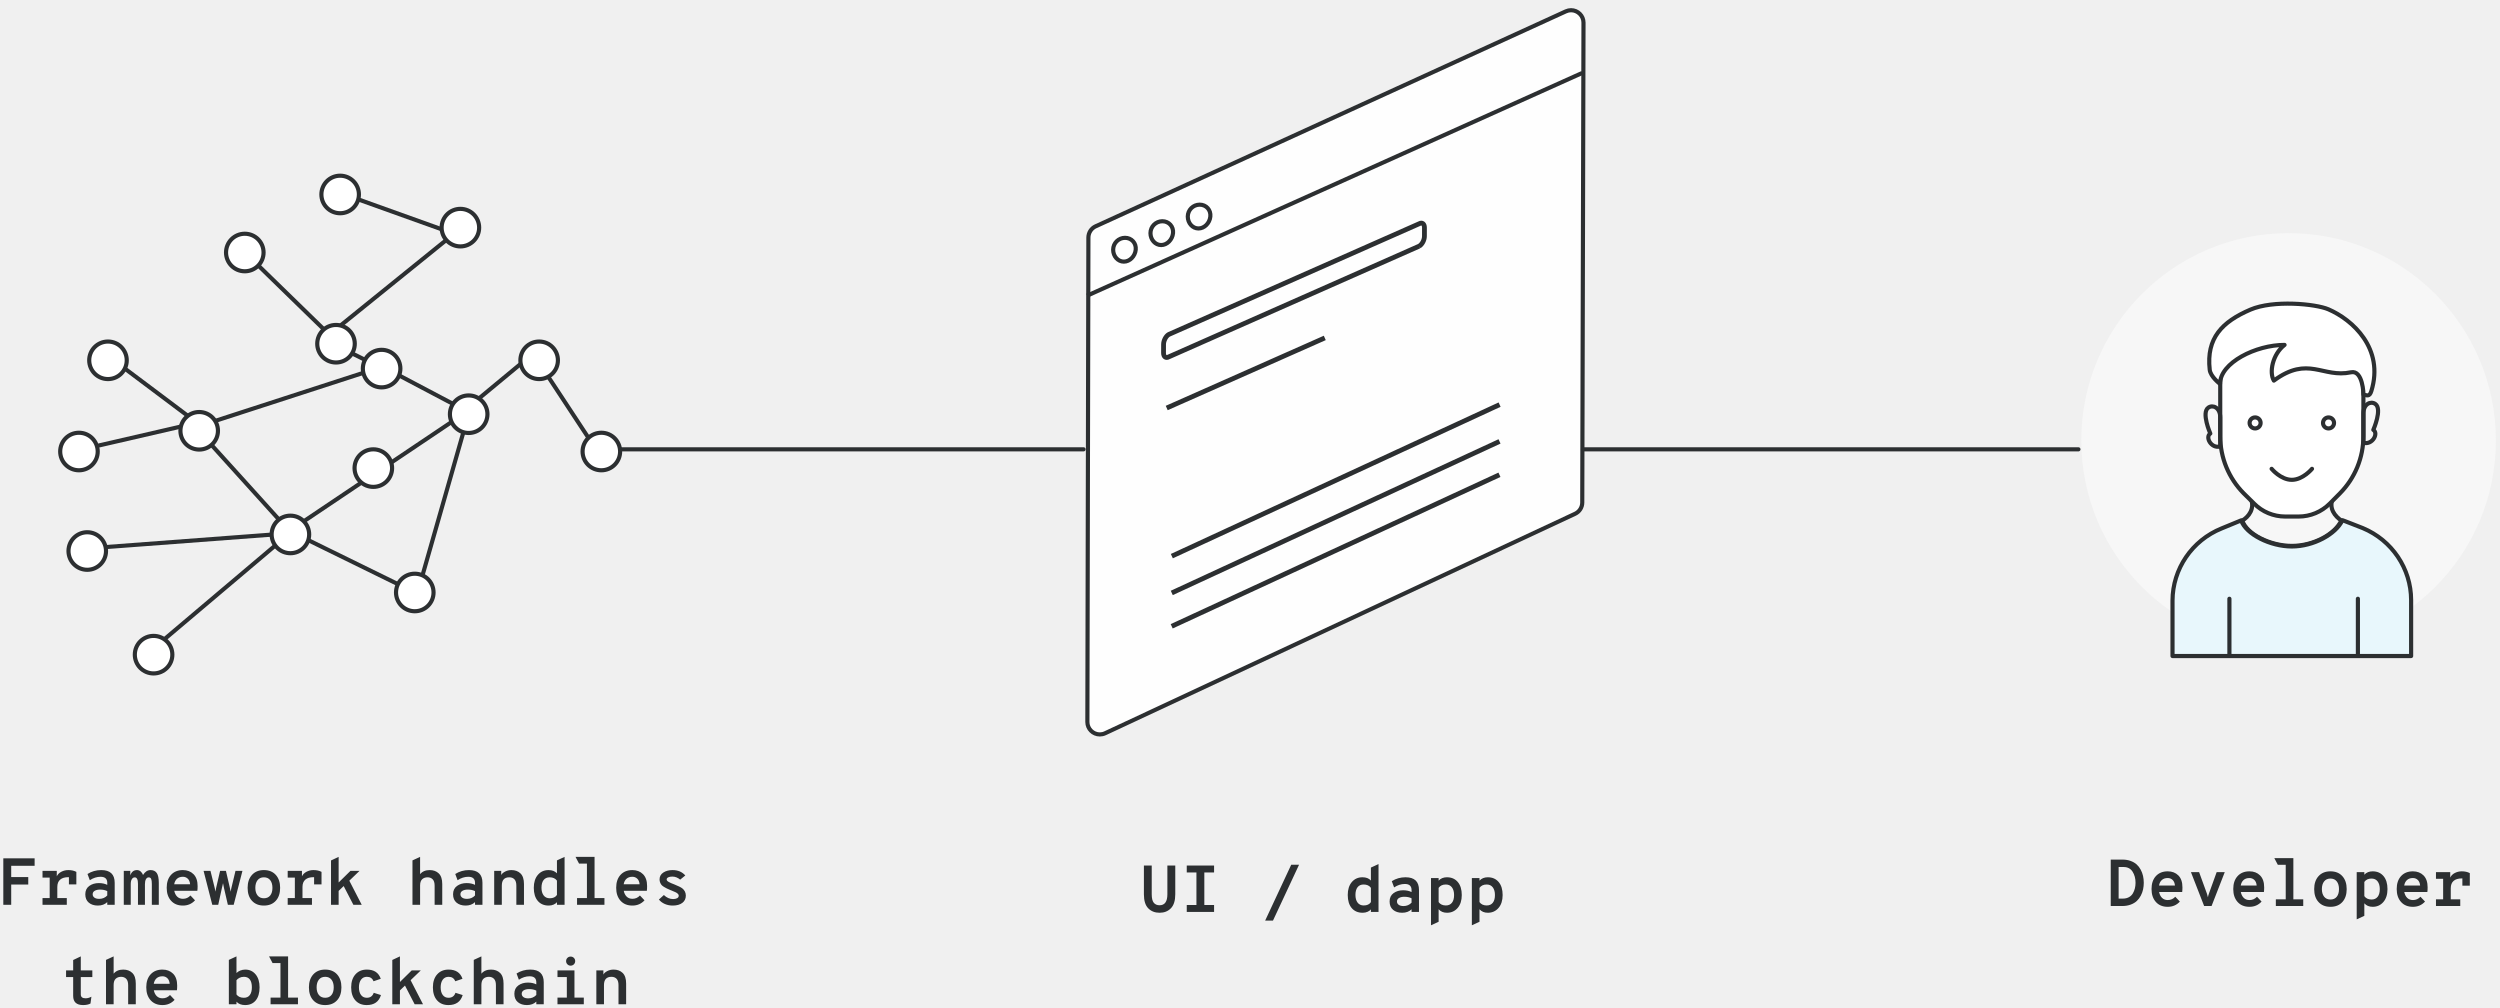
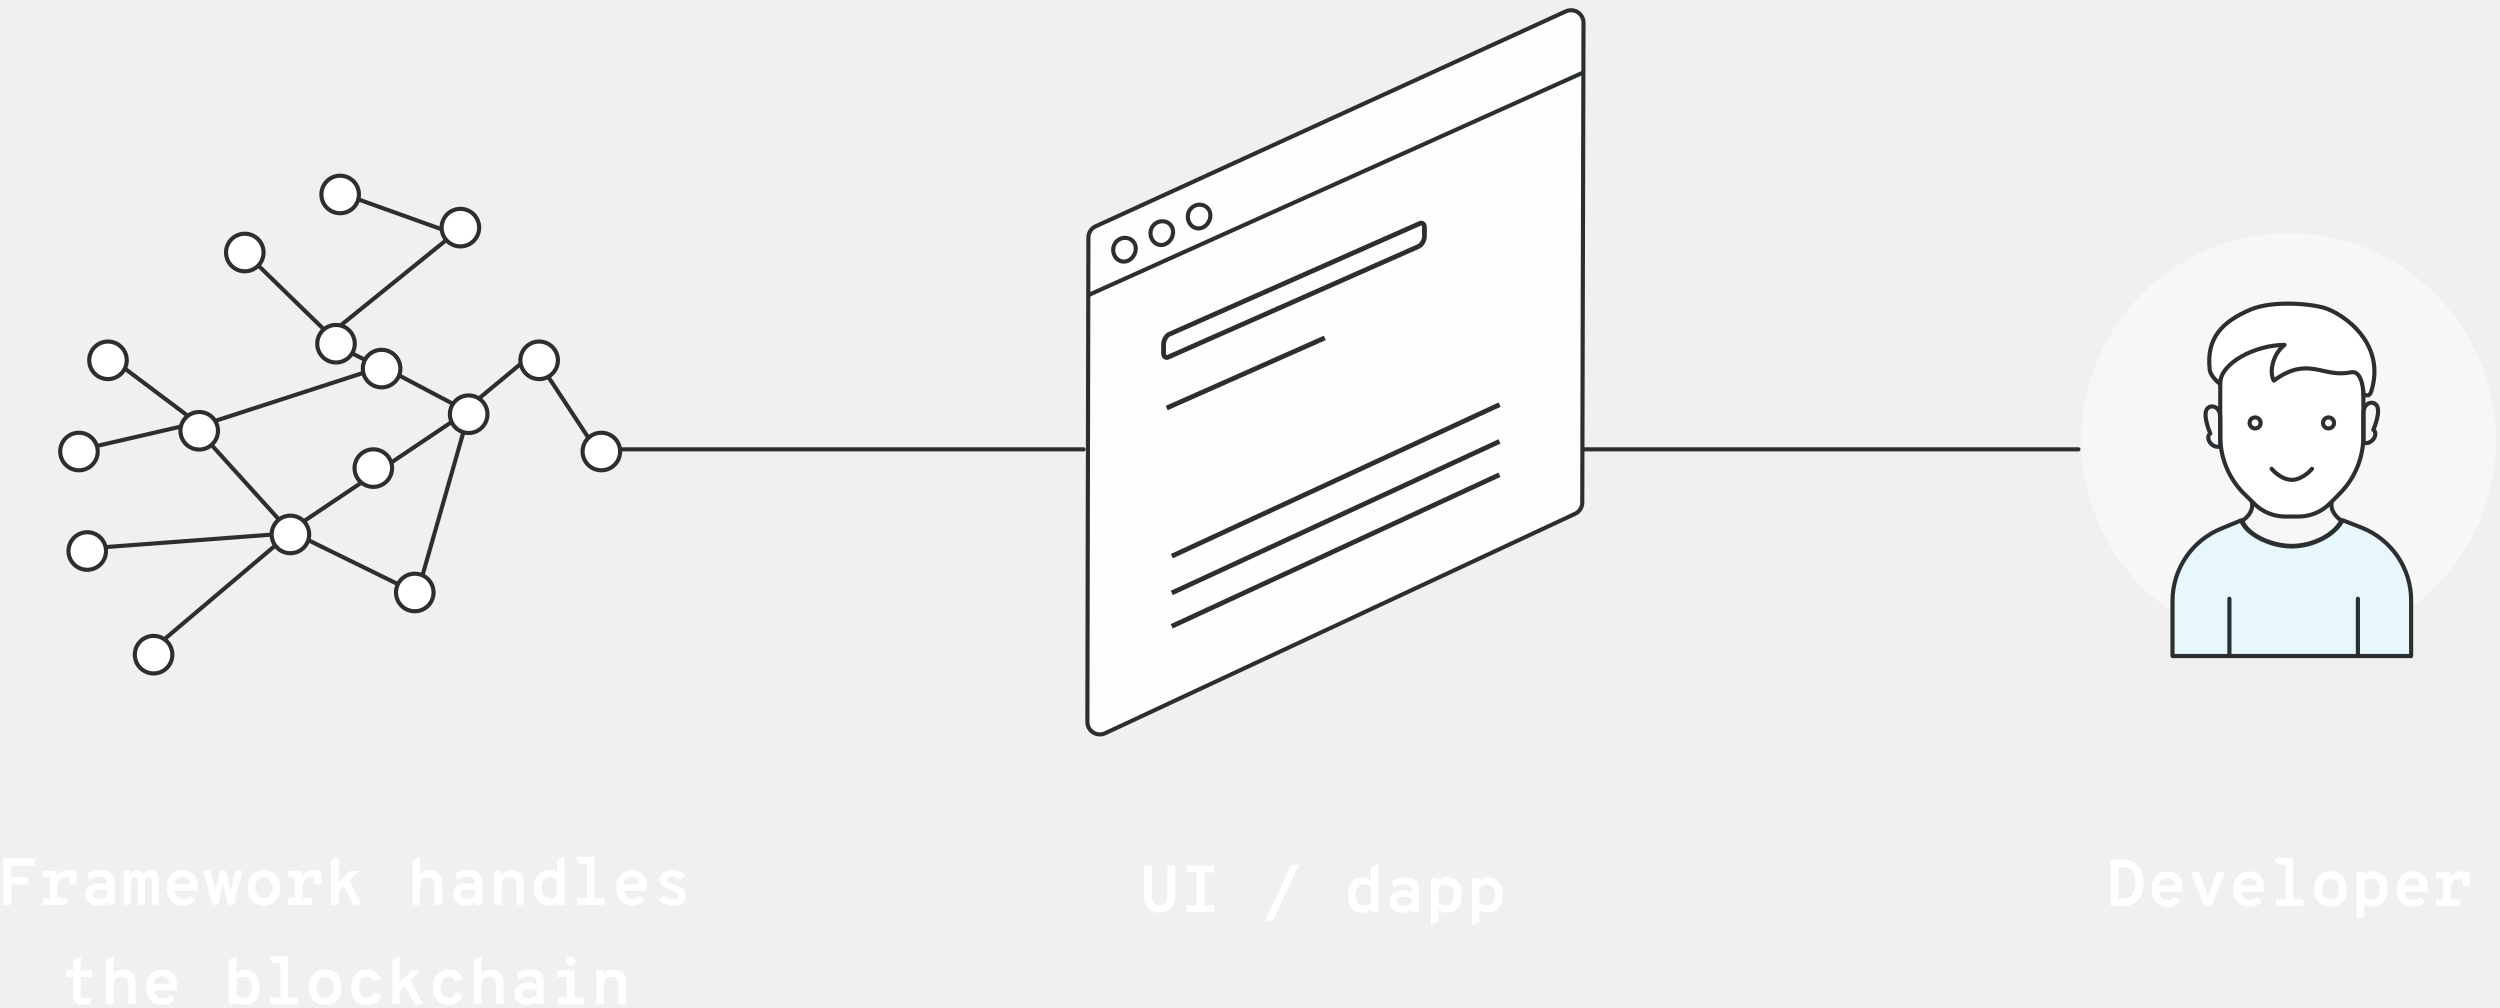
<svg xmlns="http://www.w3.org/2000/svg" clip-rule="evenodd" fill-rule="evenodd" height="243" stroke-linecap="round" stroke-linejoin="round" width="603">
  <path d="m261.357 108.378h-112.838m352.795 0h-119.61" fill="none" stroke="#2c2f31" />
  <g stroke="#2c2f31">
    <path d="m111.821 99.171 17.498-14.491m-49.498-2 10.861 5.434m-20.861 39.944 42.238-28.378m-42.238 28.378 30.198 14.82m1-1 12-42m-22.198-12.198 21.723 11.472m-65.723 3.528 22.93 25.36m-34.93 30.226 34.998-29.586m-22.998-25.509 44.653-14.491m-33.653-29 22.326 21.737m-32.603 20.565-21.723-16.302m21.723 16.302-23.576 5.44m45.126 21.258-48.273 3.623m57.698-50.867 30.998-25.058m-26.498-9.5 26.498 9.5m35.596 54.058-16.292-24.756" fill="none" />
    <g fill="#fff">
      <ellipse cx="111.045" cy="54.906" rx="4.526" ry="4.528" />
      <ellipse cx="82.045" cy="46.906" rx="4.526" ry="4.528" />
      <ellipse cx="59.045" cy="60.906" rx="4.526" ry="4.528" />
      <ellipse cx="130.045" cy="86.906" rx="4.526" ry="4.528" />
      <ellipse cx="70.045" cy="128.906" rx="4.526" ry="4.528" />
      <ellipse cx="21.045" cy="132.906" rx="4.526" ry="4.528" />
      <ellipse cx="19.045" cy="108.906" rx="4.526" ry="4.528" />
      <ellipse cx="26.045" cy="86.906" rx="4.526" ry="4.528" />
      <ellipse cx="37.045" cy="157.906" rx="4.526" ry="4.528" />
      <ellipse cx="145.045" cy="108.906" rx="4.526" ry="4.528" />
      <ellipse cx="81.045" cy="82.906" rx="4.526" ry="4.528" />
      <ellipse cx="92.045" cy="88.906" rx="4.526" ry="4.528" />
      <ellipse cx="113.045" cy="99.906" rx="4.526" ry="4.528" />
      <ellipse cx="90.045" cy="112.906" rx="4.526" ry="4.528" />
      <ellipse cx="100.045" cy="142.906" rx="4.526" ry="4.528" />
      <ellipse cx="48.045" cy="103.906" rx="4.526" ry="4.528" />
    </g>
  </g>
-   <path d="m.799 218.231v-11.2h7.552v1.808h-5.648v2.704h4.112v1.808h-4.112v4.88zm15.696-8.368c.736 0 1.376.144 1.92.432v3.024h-1.792v-1.744h-.16c-.843 0-1.493.197-1.952.592s-.688.987-.688 1.776v2.672h2.288v1.616h-5.856v-1.616h1.728v-4.944h-1.728v-1.616h3.44v1.312c.224-.469.592-.837 1.104-1.104a3.61 3.61 0 0 1 1.696-.4zm7.104 8.56c-.896 0-1.624-.235-2.184-.704s-.84-1.141-.84-2.016c0-.885.32-1.557.96-2.016s1.408-.688 2.304-.688c.779 0 1.456.144 2.032.432v-.48c0-.981-.539-1.472-1.616-1.472-.896 0-1.76.277-2.592.832l-.56-1.504c.992-.629 2.096-.944 3.312-.944 2.165 0 3.248 1.024 3.248 3.072v5.296h-1.792v-.64c-.576.555-1.333.832-2.272.832zm.336-1.616c.768 0 1.413-.272 1.936-.816v-1.056c-.491-.245-1.072-.368-1.744-.368-.512 0-.936.096-1.272.288s-.504.475-.504.848c0 .331.139.597.416.8s.667.304 1.168.304zm12.368-6.944c.683 0 1.187.237 1.512.712s.488 1.272.488 2.392v5.264h-1.68v-4.992c0-.576-.053-.989-.16-1.24s-.304-.376-.592-.376c-.277 0-.499.144-.664.432s-.248.688-.248 1.2v4.976h-1.68v-5.04c0-1.045-.256-1.568-.768-1.568-.299 0-.536.144-.712.432s-.264.688-.264 1.2v4.976h-1.68v-8.176h1.568v1.088c.299-.853.837-1.28 1.616-1.28.341 0 .643.117.904.352s.445.512.552.832c.491-.789 1.093-1.184 1.808-1.184zm11.36 3.872c0 .469-.021.843-.064 1.12h-5.568c.117.597.355 1.069.712 1.416s.819.52 1.384.52c.715 0 1.317-.267 1.808-.8l1.104 1.168c-.768.843-1.744 1.264-2.928 1.264-1.205 0-2.157-.389-2.856-1.168s-1.048-1.819-1.048-3.12c0-1.323.352-2.365 1.056-3.128s1.653-1.144 2.848-1.144c1.045 0 1.899.328 2.56.984s.992 1.619.992 2.888zm-5.648-.448h3.84c-.053-.597-.243-1.048-.568-1.352a1.66 1.66 0 0 0 -1.176-.456c-.587 0-1.059.16-1.416.48s-.584.763-.68 1.328zm9.184 4.944-2.096-8.176h1.664l1.04 4.208c.075.32.128.587.16.8.064-.384.112-.656.144-.816l.976-4.192h1.408l.976 4.208c.053.171.107.443.16.816.032-.224.085-.496.16-.816l1.008-4.208h1.68l-2.112 8.176h-1.408l-.944-4.096a16.657 16.657 0 0 1 -.224-1.12 9.211 9.211 0 0 1 -.136.648 5.978 5.978 0 0 1 -.12.472l-.896 4.096zm12.448.192c-1.205 0-2.16-.381-2.864-1.144s-1.056-1.805-1.056-3.128c0-1.312.352-2.355 1.056-3.128s1.659-1.16 2.864-1.16c1.216 0 2.173.387 2.872 1.16s1.048 1.816 1.048 3.128-.349 2.352-1.048 3.12-1.656 1.152-2.872 1.152zm0-1.76c.661 0 1.171-.224 1.528-.672s.536-1.061.536-1.84-.179-1.397-.536-1.856-.867-.688-1.528-.688c-.651 0-1.157.229-1.52.688s-.544 1.077-.544 1.856c0 .768.181 1.379.544 1.832s.869.68 1.52.68zm11.984-6.8c.736 0 1.376.144 1.92.432v3.024h-1.792v-1.744h-.16c-.843 0-1.493.197-1.952.592s-.688.987-.688 1.776v2.672h2.288v1.616h-5.856v-1.616h1.728v-4.944h-1.728v-1.616h3.44v1.312c.224-.469.592-.837 1.104-1.104a3.61 3.61 0 0 1 1.696-.4zm9.6 8.368-2.336-4.512-1.216 1.168v3.344h-1.84v-10.688l1.84-.864v6.176l2.848-2.8h2.192l-2.464 2.368 2.992 5.808zm14.256 0v-10.704l1.84-.848v4.176c.533-.661 1.307-.992 2.32-.992.896 0 1.624.269 2.184.808s.84 1.395.84 2.568v4.992h-1.84v-4.608c0-.704-.157-1.216-.472-1.536s-.723-.48-1.224-.48c-.533 0-.968.155-1.304.464s-.504.816-.504 1.52v4.64zm12.816.192c-.896 0-1.624-.235-2.184-.704s-.84-1.141-.84-2.016c0-.885.32-1.557.96-2.016s1.408-.688 2.304-.688c.779 0 1.456.144 2.032.432v-.48c0-.981-.539-1.472-1.616-1.472-.896 0-1.76.277-2.592.832l-.56-1.504c.992-.629 2.096-.944 3.312-.944 2.165 0 3.248 1.024 3.248 3.072v5.296h-1.792v-.64c-.576.555-1.333.832-2.272.832zm.336-1.616c.768 0 1.413-.272 1.936-.816v-1.056c-.491-.245-1.072-.368-1.744-.368-.512 0-.936.096-1.272.288s-.504.475-.504.848c0 .331.139.597.416.8s.667.304 1.168.304zm10.72-6.944c.896 0 1.624.269 2.184.808s.84 1.395.84 2.568v4.992h-1.84v-4.608c0-.704-.155-1.216-.464-1.536s-.72-.48-1.232-.48c-1.205 0-1.808.661-1.808 1.984v4.64h-1.84v-8.176h1.696v1.008c.16-.32.472-.6.936-.84s.973-.36 1.528-.36zm8.992 8.56c-1.12 0-2-.376-2.64-1.128s-.96-1.805-.96-3.16c0-1.312.328-2.352.984-3.12s1.512-1.152 2.568-1.152c.875 0 1.552.261 2.032.784v-3.12l1.84-.848v11.552h-1.84v-.624c-.171.224-.435.416-.792.576s-.755.24-1.192.24zm.256-1.76c.8 0 1.376-.267 1.728-.8v-3.456c-.384-.533-.971-.8-1.76-.8-.629 0-1.115.219-1.456.656s-.512 1.061-.512 1.872c0 .768.173 1.381.52 1.84s.84.688 1.48.688zm10.8-.048h2.384v1.616h-6.608v-1.616h2.384v-8.32h-1.904l-.848-1.616h4.592zm12.672-2.88c0 .469-.021.843-.064 1.12h-5.568c.117.597.355 1.069.712 1.416s.819.52 1.384.52c.715 0 1.317-.267 1.808-.8l1.104 1.168c-.768.843-1.744 1.264-2.928 1.264-1.205 0-2.157-.389-2.856-1.168s-1.048-1.819-1.048-3.12c0-1.323.352-2.365 1.056-3.128s1.653-1.144 2.848-1.144c1.045 0 1.899.328 2.56.984s.992 1.619.992 2.888zm-5.648-.448h3.84c-.053-.597-.243-1.048-.568-1.352a1.66 1.66 0 0 0 -1.176-.456c-.587 0-1.059.16-1.416.48s-.584.763-.68 1.328zm11.824 5.136a4.672 4.672 0 0 1 -1.92-.392c-.587-.261-1.056-.616-1.408-1.064l1.2-1.088c.672.651 1.413.976 2.224.976.395 0 .72-.069.976-.208s.384-.347.384-.624c0-.16-.077-.312-.232-.456a2.098 2.098 0 0 0 -.536-.36 18.396 18.396 0 0 0 -.896-.384 1.814 1.814 0 0 0 -.208-.088 4.646 4.646 0 0 0 -.112-.04 31.545 31.545 0 0 1 -.88-.392 7.98 7.98 0 0 1 -.696-.384c-.272-.165-.469-.323-.592-.472a2.265 2.265 0 0 1 -.328-.568 1.991 1.991 0 0 1 -.144-.776c0-.693.299-1.24.896-1.64s1.349-.6 2.256-.6c1.269 0 2.288.432 3.056 1.296l-1.232 1.008c-.587-.491-1.216-.736-1.888-.736-.416 0-.749.061-1 .184s-.376.296-.376.52c0 .107.043.211.128.312s.235.208.448.32.389.197.528.256.373.152.704.28c.981.395 1.632.715 1.952.96.565.448.853 1.029.864 1.744 0 .757-.285 1.349-.856 1.776s-1.341.64-2.312.64zm-142.208 24c-1.6 0-2.4-.741-2.4-2.224v-4.528h-1.712v-1.616h1.712v-2.496l1.84-.88v3.376h2.784v1.616h-2.784v4.176c0 .629.384.944 1.152.944.448 0 .917-.128 1.408-.384l-.224 1.648c-.469.245-1.061.368-1.776.368zm5.52-.192v-10.704l1.84-.848v4.176c.533-.661 1.307-.992 2.32-.992.896 0 1.624.269 2.184.808s.84 1.395.84 2.568v4.992h-1.84v-4.608c0-.704-.157-1.216-.472-1.536s-.723-.48-1.224-.48c-.533 0-.968.155-1.304.464s-.504.816-.504 1.52v4.64zm17.168-4.496c0 .469-.021.843-.064 1.12h-5.568c.117.597.355 1.069.712 1.416s.819.52 1.384.52c.715 0 1.317-.267 1.808-.8l1.104 1.168c-.768.843-1.744 1.264-2.928 1.264-1.205 0-2.157-.389-2.856-1.168s-1.048-1.819-1.048-3.12c0-1.323.352-2.365 1.056-3.128s1.653-1.144 2.848-1.144c1.045 0 1.899.328 2.56.984s.992 1.619.992 2.888zm-5.648-.448h3.84c-.053-.597-.243-1.048-.568-1.352a1.66 1.66 0 0 0 -1.176-.456c-.587 0-1.059.16-1.416.48s-.584.763-.68 1.328zm22.032 5.136c-.896 0-1.589-.272-2.08-.816v.624h-1.84v-10.704l1.84-.848v4.016c.224-.245.531-.445.92-.6a3.196 3.196 0 0 1 1.192-.232c1.024 0 1.856.384 2.496 1.152s.96 1.808.96 3.12c0 1.365-.309 2.421-.928 3.168s-1.472 1.12-2.56 1.12zm-.288-1.76c.629 0 1.107-.221 1.432-.664s.488-1.064.488-1.864c0-.821-.163-1.448-.488-1.88s-.803-.648-1.432-.648c-.405 0-.765.083-1.08.248s-.552.355-.712.568v3.44c.395.533.992.8 1.792.8zm10.656-.048h2.384v1.616h-6.608v-1.616h2.384v-8.32h-1.904l-.848-1.616h4.592zm8.944 1.808c-1.205 0-2.16-.381-2.864-1.144s-1.056-1.805-1.056-3.128c0-1.312.352-2.355 1.056-3.128s1.659-1.16 2.864-1.16c1.216 0 2.173.387 2.872 1.16s1.048 1.816 1.048 3.128-.349 2.352-1.048 3.12-1.656 1.152-2.872 1.152zm0-1.76c.661 0 1.171-.224 1.528-.672s.536-1.061.536-1.84-.179-1.397-.536-1.856-.867-.688-1.528-.688c-.651 0-1.157.229-1.52.688s-.544 1.077-.544 1.856c0 .768.181 1.379.544 1.832s.869.68 1.52.68zm10.016 1.76c-1.152 0-2.064-.379-2.736-1.136s-1.008-1.803-1.008-3.136c0-1.323.344-2.368 1.032-3.136s1.603-1.152 2.744-1.152c1.739 0 2.859.741 3.36 2.224l-1.744.592c-.277-.715-.811-1.072-1.6-1.072-.608 0-1.08.229-1.416.688s-.504 1.077-.504 1.856.168 1.392.504 1.84.797.672 1.384.672c.853 0 1.413-.4 1.68-1.2l1.744.544c-.491 1.611-1.637 2.416-3.44 2.416zm11.568-.192-2.336-4.512-1.216 1.168v3.344h-1.84v-10.688l1.84-.864v6.176l2.848-2.8h2.192l-2.464 2.368 2.992 5.808zm8.144.192c-1.152 0-2.064-.379-2.736-1.136s-1.008-1.803-1.008-3.136c0-1.323.344-2.368 1.032-3.136s1.603-1.152 2.744-1.152c1.739 0 2.859.741 3.36 2.224l-1.744.592c-.277-.715-.811-1.072-1.6-1.072-.608 0-1.08.229-1.416.688s-.504 1.077-.504 1.856.168 1.392.504 1.84.797.672 1.384.672c.853 0 1.413-.4 1.68-1.2l1.744.544c-.491 1.611-1.637 2.416-3.44 2.416zm6.112-.192v-10.704l1.84-.848v4.176c.533-.661 1.307-.992 2.32-.992.896 0 1.624.269 2.184.808s.84 1.395.84 2.568v4.992h-1.84v-4.608c0-.704-.157-1.216-.472-1.536s-.723-.48-1.224-.48c-.533 0-.968.155-1.304.464s-.504.816-.504 1.52v4.64zm12.816.192c-.896 0-1.624-.235-2.184-.704s-.84-1.141-.84-2.016c0-.885.32-1.557.96-2.016s1.408-.688 2.304-.688c.779 0 1.456.144 2.032.432v-.48c0-.981-.539-1.472-1.616-1.472-.896 0-1.76.277-2.592.832l-.56-1.504c.992-.629 2.096-.944 3.312-.944 2.165 0 3.248 1.024 3.248 3.072v5.296h-1.792v-.64c-.576.555-1.333.832-2.272.832zm.336-1.616c.768 0 1.413-.272 1.936-.816v-1.056c-.491-.245-1.072-.368-1.744-.368-.512 0-.936.096-1.272.288s-.504.475-.504.848c0 .331.139.597.416.8s.667.304 1.168.304zm10.208-7.888c-.299 0-.555-.107-.768-.32a1.067 1.067 0 0 1 -.32-.784c0-.309.107-.568.32-.776a1.06 1.06 0 0 1 .768-.312c.309 0 .571.104.784.312s.32.467.32.776-.107.571-.32.784-.475.32-.784.32zm.928 7.696h2.256v1.616h-6.352v-1.616h2.256v-4.944h-2.256v-1.616h4.096zm9.44-6.752c.896 0 1.624.269 2.184.808s.84 1.395.84 2.568v4.992h-1.84v-4.608c0-.704-.155-1.216-.464-1.536s-.72-.48-1.232-.48c-1.205 0-1.808.661-1.808 1.984v4.64h-1.84v-8.176h1.696v1.008c.16-.32.472-.6.936-.84s.973-.36 1.528-.36zm131.685-13.706c-1.109 0-2.016-.355-2.72-1.064-.704-.71-1.056-1.843-1.056-3.4v-6.928h1.888v6.928c0 .97.166 1.656.496 2.056.331.4.795.6 1.392.6 1.259 0 1.888-.886 1.888-2.656v-6.928h1.904v6.928c0 1.536-.352 2.664-1.056 3.384s-1.616 1.08-2.736 1.08zm13.152-9.712h-2.352v7.84h2.352v1.68h-6.592v-1.68h2.336v-7.84h-2.336v-1.68h6.592zm12.32 11.6 6.288-13.472h1.888l-6.288 13.472zm23.52-1.888c-1.12 0-2-.376-2.64-1.128s-.96-1.806-.96-3.16c0-1.312.328-2.352.984-3.12s1.512-1.152 2.568-1.152c.875 0 1.552.261 2.032.784v-3.12l1.84-.848v11.552h-1.84v-.624c-.17.224-.434.416-.792.576-.357.16-.754.24-1.192.24zm.256-1.76c.8 0 1.376-.267 1.728-.8v-3.456c-.384-.534-.97-.8-1.76-.8-.629 0-1.114.218-1.456.656-.341.437-.512 1.061-.512 1.872 0 .768.174 1.381.52 1.84.347.458.84.688 1.48.688zm9.264 1.76c-.896 0-1.624-.235-2.184-.704-.56-.47-.84-1.142-.84-2.016 0-.886.32-1.558.96-2.016.64-.459 1.408-.688 2.304-.688.779 0 1.456.144 2.032.432v-.48c0-.982-.538-1.472-1.616-1.472-.896 0-1.76.277-2.592.832l-.56-1.504c.992-.63 2.096-.944 3.312-.944 2.166 0 3.248 1.024 3.248 3.072v5.296h-1.792v-.64c-.576.554-1.333.832-2.272.832zm.336-1.616c.768 0 1.414-.272 1.936-.816v-1.056c-.49-.246-1.072-.368-1.744-.368-.512 0-.936.096-1.272.288s-.504.474-.504.848c0 .33.139.597.416.8.278.202.667.304 1.168.304zm6.624 4.64v-11.392h1.84v.624c.502-.544 1.168-.816 2-.816 1.099 0 1.971.378 2.616 1.136.646.757.968 1.808.968 3.152 0 1.312-.333 2.352-1 3.12-.666.768-1.522 1.152-2.568 1.152-.853 0-1.525-.283-2.016-.848v3.024zm3.584-4.784c.63 0 1.118-.216 1.464-.648.347-.432.52-1.054.52-1.864 0-.779-.173-1.398-.52-1.856-.346-.459-.84-.688-1.48-.688-.768 0-1.344.272-1.728.816v3.424c.384.544.966.816 1.744.816zm6.272 4.784v-11.392h1.84v.624c.502-.544 1.168-.816 2-.816 1.099 0 1.971.378 2.616 1.136.646.757.968 1.808.968 3.152 0 1.312-.333 2.352-1 3.12-.666.768-1.522 1.152-2.568 1.152-.853 0-1.525-.283-2.016-.848v3.024zm3.584-4.784c.63 0 1.118-.216 1.464-.648.347-.432.52-1.054.52-1.864 0-.779-.173-1.398-.52-1.856-.346-.459-.84-.688-1.48-.688-.768 0-1.344.272-1.728.816v3.424c.384.544.966.816 1.744.816zm150.513.135v-11.2h2.816c.725 0 1.381.106 1.968.32.586.213 1.074.496 1.464.848.389.352.714.77.976 1.256.261.485.45.992.568 1.52.117.528.176 1.08.176 1.656 0 .533-.054 1.056-.16 1.568a5.936 5.936 0 0 1 -.544 1.512 4.796 4.796 0 0 1 -.968 1.296c-.39.368-.888.664-1.496.888s-1.291.336-2.048.336zm1.904-1.792h1.04c.544 0 1.021-.112 1.432-.336a2.44 2.44 0 0 0 .952-.904c.224-.379.389-.784.496-1.216.106-.432.16-.883.16-1.352 0-1.046-.24-1.942-.72-2.688-.48-.747-1.195-1.12-2.144-1.12h-1.216zm15.392-2.704c0 .469-.022.842-.064 1.12h-5.568c.117.597.354 1.069.712 1.416.357.346.818.52 1.384.52.714 0 1.317-.267 1.808-.8l1.104 1.168c-.768.842-1.744 1.264-2.928 1.264-1.206 0-2.158-.39-2.856-1.168-.699-.779-1.048-1.819-1.048-3.12 0-1.323.352-2.366 1.056-3.128.704-.763 1.653-1.144 2.848-1.144 1.045 0 1.898.328 2.56.984.661.656.992 1.618.992 2.888zm-5.648-.448h3.84c-.054-.598-.243-1.048-.568-1.352a1.663 1.663 0 0 0 -1.176-.456c-.587 0-1.059.16-1.416.48-.358.32-.584.762-.68 1.328zm10.88 4.944-3.184-8.176h1.968l1.888 5.184c.117.362.197.656.24.88.053-.288.133-.582.24-.88l1.872-5.184h1.952l-3.184 8.176zm14.48-4.496c0 .469-.022.842-.064 1.12h-5.568c.117.597.354 1.069.712 1.416.357.346.818.52 1.384.52.714 0 1.317-.267 1.808-.8l1.104 1.168c-.768.842-1.744 1.264-2.928 1.264-1.206 0-2.158-.39-2.856-1.168-.699-.779-1.048-1.819-1.048-3.12 0-1.323.352-2.366 1.056-3.128.704-.763 1.653-1.144 2.848-1.144 1.045 0 1.898.328 2.56.984.661.656.992 1.618.992 2.888zm-5.648-.448h3.84c-.054-.598-.243-1.048-.568-1.352a1.663 1.663 0 0 0 -1.176-.456c-.587 0-1.059.16-1.416.48-.358.32-.584.762-.68 1.328zm12.688 3.328h2.384v1.616h-6.608v-1.616h2.384v-8.32h-1.904l-.848-1.616h4.592zm8.944 1.808c-1.206 0-2.16-.382-2.864-1.144-.704-.763-1.056-1.806-1.056-3.128 0-1.312.352-2.355 1.056-3.128.704-.774 1.658-1.16 2.864-1.16 1.216 0 2.173.386 2.872 1.16.698.773 1.048 1.816 1.048 3.128s-.35 2.352-1.048 3.12c-.699.768-1.656 1.152-2.872 1.152zm0-1.76c.661 0 1.17-.224 1.528-.672.357-.448.536-1.062.536-1.84 0-.779-.179-1.398-.536-1.856-.358-.459-.867-.688-1.528-.688-.651 0-1.158.229-1.52.688-.363.458-.544 1.077-.544 1.856 0 .768.181 1.378.544 1.832.362.453.869.68 1.52.68zm6.336 4.784v-11.392h1.84v.624c.501-.544 1.168-.816 2-.816 1.098 0 1.97.378 2.616 1.136.645.757.968 1.808.968 3.152 0 1.312-.334 2.352-1 3.12-.667.768-1.523 1.152-2.568 1.152-.854 0-1.526-.283-2.016-.848v3.024zm3.584-4.784c.629 0 1.117-.216 1.464-.648.346-.432.52-1.054.52-1.864 0-.779-.174-1.398-.52-1.856-.347-.459-.84-.688-1.48-.688-.768 0-1.344.272-1.728.816v3.424c.384.544.965.816 1.744.816zm13.52-2.928c0 .469-.022.842-.064 1.12h-5.568c.117.597.354 1.069.712 1.416.357.346.818.52 1.384.52.714 0 1.317-.267 1.808-.8l1.104 1.168c-.768.842-1.744 1.264-2.928 1.264-1.206 0-2.158-.39-2.856-1.168-.699-.779-1.048-1.819-1.048-3.12 0-1.323.352-2.366 1.056-3.128.704-.763 1.653-1.144 2.848-1.144 1.045 0 1.898.328 2.56.984.661.656.992 1.618.992 2.888zm-5.648-.448h3.84c-.054-.598-.243-1.048-.568-1.352a1.663 1.663 0 0 0 -1.176-.456c-.587 0-1.059.16-1.416.48-.358.32-.584.762-.68 1.328zm13.904-3.424c.736 0 1.376.144 1.92.432v3.024h-1.792v-1.744h-.16c-.843 0-1.494.197-1.952.592-.459.394-.688.986-.688 1.776v2.672h2.288v1.616h-5.856v-1.616h1.728v-4.944h-1.728v-1.616h3.44v1.312c.224-.47.592-.838 1.104-1.104a3.61 3.61 0 0 1 1.696-.4z" fill="#2c2f31" fill-rule="nonzero" />
+   <path d="m.799 218.231v-11.2h7.552v1.808h-5.648v2.704h4.112v1.808h-4.112v4.88zm15.696-8.368c.736 0 1.376.144 1.92.432v3.024h-1.792v-1.744h-.16c-.843 0-1.493.197-1.952.592s-.688.987-.688 1.776v2.672h2.288v1.616h-5.856v-1.616h1.728v-4.944h-1.728v-1.616h3.44v1.312c.224-.469.592-.837 1.104-1.104a3.61 3.61 0 0 1 1.696-.4zm7.104 8.56c-.896 0-1.624-.235-2.184-.704s-.84-1.141-.84-2.016c0-.885.32-1.557.96-2.016s1.408-.688 2.304-.688c.779 0 1.456.144 2.032.432v-.48c0-.981-.539-1.472-1.616-1.472-.896 0-1.76.277-2.592.832l-.56-1.504c.992-.629 2.096-.944 3.312-.944 2.165 0 3.248 1.024 3.248 3.072v5.296h-1.792v-.64c-.576.555-1.333.832-2.272.832zm.336-1.616c.768 0 1.413-.272 1.936-.816v-1.056c-.491-.245-1.072-.368-1.744-.368-.512 0-.936.096-1.272.288s-.504.475-.504.848c0 .331.139.597.416.8s.667.304 1.168.304zm12.368-6.944c.683 0 1.187.237 1.512.712s.488 1.272.488 2.392v5.264h-1.68v-4.992c0-.576-.053-.989-.16-1.24s-.304-.376-.592-.376c-.277 0-.499.144-.664.432s-.248.688-.248 1.2v4.976h-1.68v-5.04c0-1.045-.256-1.568-.768-1.568-.299 0-.536.144-.712.432s-.264.688-.264 1.2v4.976h-1.68v-8.176h1.568v1.088c.299-.853.837-1.28 1.616-1.28.341 0 .643.117.904.352s.445.512.552.832c.491-.789 1.093-1.184 1.808-1.184zm11.36 3.872c0 .469-.021.843-.064 1.12h-5.568c.117.597.355 1.069.712 1.416s.819.52 1.384.52c.715 0 1.317-.267 1.808-.8l1.104 1.168c-.768.843-1.744 1.264-2.928 1.264-1.205 0-2.157-.389-2.856-1.168s-1.048-1.819-1.048-3.12c0-1.323.352-2.365 1.056-3.128s1.653-1.144 2.848-1.144c1.045 0 1.899.328 2.56.984s.992 1.619.992 2.888zm-5.648-.448h3.84c-.053-.597-.243-1.048-.568-1.352a1.66 1.66 0 0 0 -1.176-.456c-.587 0-1.059.16-1.416.48s-.584.763-.68 1.328zm9.184 4.944-2.096-8.176h1.664l1.04 4.208c.075.32.128.587.16.8.064-.384.112-.656.144-.816l.976-4.192h1.408l.976 4.208c.053.171.107.443.16.816.032-.224.085-.496.16-.816l1.008-4.208h1.68l-2.112 8.176h-1.408l-.944-4.096a16.657 16.657 0 0 1 -.224-1.12 9.211 9.211 0 0 1 -.136.648 5.978 5.978 0 0 1 -.12.472l-.896 4.096zm12.448.192c-1.205 0-2.16-.381-2.864-1.144s-1.056-1.805-1.056-3.128c0-1.312.352-2.355 1.056-3.128s1.659-1.16 2.864-1.16c1.216 0 2.173.387 2.872 1.16s1.048 1.816 1.048 3.128-.349 2.352-1.048 3.12-1.656 1.152-2.872 1.152zm0-1.76c.661 0 1.171-.224 1.528-.672s.536-1.061.536-1.84-.179-1.397-.536-1.856-.867-.688-1.528-.688c-.651 0-1.157.229-1.52.688s-.544 1.077-.544 1.856c0 .768.181 1.379.544 1.832s.869.68 1.52.68zm11.984-6.8c.736 0 1.376.144 1.92.432v3.024h-1.792v-1.744h-.16c-.843 0-1.493.197-1.952.592s-.688.987-.688 1.776v2.672h2.288v1.616h-5.856v-1.616h1.728v-4.944h-1.728v-1.616h3.44v1.312c.224-.469.592-.837 1.104-1.104a3.61 3.61 0 0 1 1.696-.4zm9.6 8.368-2.336-4.512-1.216 1.168v3.344h-1.84v-10.688l1.84-.864v6.176l2.848-2.8h2.192l-2.464 2.368 2.992 5.808zm14.256 0v-10.704l1.84-.848v4.176c.533-.661 1.307-.992 2.32-.992.896 0 1.624.269 2.184.808s.84 1.395.84 2.568v4.992h-1.84v-4.608c0-.704-.157-1.216-.472-1.536s-.723-.48-1.224-.48c-.533 0-.968.155-1.304.464s-.504.816-.504 1.52v4.64zm12.816.192c-.896 0-1.624-.235-2.184-.704s-.84-1.141-.84-2.016c0-.885.32-1.557.96-2.016s1.408-.688 2.304-.688c.779 0 1.456.144 2.032.432v-.48c0-.981-.539-1.472-1.616-1.472-.896 0-1.76.277-2.592.832l-.56-1.504c.992-.629 2.096-.944 3.312-.944 2.165 0 3.248 1.024 3.248 3.072v5.296h-1.792v-.64c-.576.555-1.333.832-2.272.832zm.336-1.616c.768 0 1.413-.272 1.936-.816v-1.056c-.491-.245-1.072-.368-1.744-.368-.512 0-.936.096-1.272.288s-.504.475-.504.848c0 .331.139.597.416.8s.667.304 1.168.304zm10.72-6.944c.896 0 1.624.269 2.184.808s.84 1.395.84 2.568v4.992h-1.84v-4.608c0-.704-.155-1.216-.464-1.536s-.72-.48-1.232-.48c-1.205 0-1.808.661-1.808 1.984v4.64h-1.84v-8.176h1.696v1.008c.16-.32.472-.6.936-.84s.973-.36 1.528-.36zm8.992 8.56c-1.12 0-2-.376-2.64-1.128s-.96-1.805-.96-3.16c0-1.312.328-2.352.984-3.12s1.512-1.152 2.568-1.152c.875 0 1.552.261 2.032.784v-3.12l1.84-.848v11.552h-1.84v-.624c-.171.224-.435.416-.792.576s-.755.24-1.192.24zm.256-1.76c.8 0 1.376-.267 1.728-.8v-3.456c-.384-.533-.971-.8-1.76-.8-.629 0-1.115.219-1.456.656s-.512 1.061-.512 1.872c0 .768.173 1.381.52 1.84s.84.688 1.48.688zm10.8-.048h2.384v1.616h-6.608v-1.616h2.384v-8.32h-1.904l-.848-1.616h4.592zm12.672-2.88c0 .469-.021.843-.064 1.12h-5.568c.117.597.355 1.069.712 1.416s.819.52 1.384.52c.715 0 1.317-.267 1.808-.8l1.104 1.168c-.768.843-1.744 1.264-2.928 1.264-1.205 0-2.157-.389-2.856-1.168s-1.048-1.819-1.048-3.12c0-1.323.352-2.365 1.056-3.128s1.653-1.144 2.848-1.144c1.045 0 1.899.328 2.56.984s.992 1.619.992 2.888zm-5.648-.448h3.84c-.053-.597-.243-1.048-.568-1.352a1.66 1.66 0 0 0 -1.176-.456c-.587 0-1.059.16-1.416.48s-.584.763-.68 1.328zm11.824 5.136a4.672 4.672 0 0 1 -1.92-.392c-.587-.261-1.056-.616-1.408-1.064l1.2-1.088c.672.651 1.413.976 2.224.976.395 0 .72-.069.976-.208s.384-.347.384-.624c0-.16-.077-.312-.232-.456a2.098 2.098 0 0 0 -.536-.36 18.396 18.396 0 0 0 -.896-.384 1.814 1.814 0 0 0 -.208-.088 4.646 4.646 0 0 0 -.112-.04 31.545 31.545 0 0 1 -.88-.392 7.98 7.98 0 0 1 -.696-.384c-.272-.165-.469-.323-.592-.472a2.265 2.265 0 0 1 -.328-.568 1.991 1.991 0 0 1 -.144-.776c0-.693.299-1.24.896-1.64s1.349-.6 2.256-.6c1.269 0 2.288.432 3.056 1.296l-1.232 1.008c-.587-.491-1.216-.736-1.888-.736-.416 0-.749.061-1 .184s-.376.296-.376.52c0 .107.043.211.128.312s.235.208.448.32.389.197.528.256.373.152.704.28c.981.395 1.632.715 1.952.96.565.448.853 1.029.864 1.744 0 .757-.285 1.349-.856 1.776s-1.341.64-2.312.64zm-142.208 24c-1.6 0-2.4-.741-2.4-2.224v-4.528h-1.712v-1.616h1.712v-2.496l1.84-.88v3.376h2.784v1.616h-2.784v4.176c0 .629.384.944 1.152.944.448 0 .917-.128 1.408-.384l-.224 1.648c-.469.245-1.061.368-1.776.368zm5.52-.192v-10.704l1.84-.848v4.176c.533-.661 1.307-.992 2.32-.992.896 0 1.624.269 2.184.808s.84 1.395.84 2.568v4.992h-1.84v-4.608c0-.704-.157-1.216-.472-1.536s-.723-.48-1.224-.48c-.533 0-.968.155-1.304.464s-.504.816-.504 1.52v4.64zm17.168-4.496c0 .469-.021.843-.064 1.12h-5.568c.117.597.355 1.069.712 1.416s.819.52 1.384.52c.715 0 1.317-.267 1.808-.8l1.104 1.168c-.768.843-1.744 1.264-2.928 1.264-1.205 0-2.157-.389-2.856-1.168s-1.048-1.819-1.048-3.12c0-1.323.352-2.365 1.056-3.128s1.653-1.144 2.848-1.144c1.045 0 1.899.328 2.56.984s.992 1.619.992 2.888zm-5.648-.448h3.84c-.053-.597-.243-1.048-.568-1.352a1.66 1.66 0 0 0 -1.176-.456c-.587 0-1.059.16-1.416.48s-.584.763-.68 1.328zm22.032 5.136c-.896 0-1.589-.272-2.08-.816v.624h-1.84v-10.704l1.84-.848v4.016c.224-.245.531-.445.92-.6a3.196 3.196 0 0 1 1.192-.232c1.024 0 1.856.384 2.496 1.152s.96 1.808.96 3.12c0 1.365-.309 2.421-.928 3.168s-1.472 1.12-2.56 1.12zm-.288-1.76c.629 0 1.107-.221 1.432-.664s.488-1.064.488-1.864c0-.821-.163-1.448-.488-1.88s-.803-.648-1.432-.648c-.405 0-.765.083-1.08.248s-.552.355-.712.568v3.44c.395.533.992.8 1.792.8zm10.656-.048h2.384v1.616h-6.608v-1.616h2.384v-8.32h-1.904l-.848-1.616h4.592zm8.944 1.808c-1.205 0-2.16-.381-2.864-1.144s-1.056-1.805-1.056-3.128c0-1.312.352-2.355 1.056-3.128s1.659-1.16 2.864-1.16c1.216 0 2.173.387 2.872 1.16s1.048 1.816 1.048 3.128-.349 2.352-1.048 3.12-1.656 1.152-2.872 1.152zm0-1.76c.661 0 1.171-.224 1.528-.672s.536-1.061.536-1.84-.179-1.397-.536-1.856-.867-.688-1.528-.688c-.651 0-1.157.229-1.52.688s-.544 1.077-.544 1.856c0 .768.181 1.379.544 1.832s.869.68 1.52.68zm10.016 1.76c-1.152 0-2.064-.379-2.736-1.136s-1.008-1.803-1.008-3.136c0-1.323.344-2.368 1.032-3.136s1.603-1.152 2.744-1.152c1.739 0 2.859.741 3.36 2.224l-1.744.592c-.277-.715-.811-1.072-1.6-1.072-.608 0-1.08.229-1.416.688s-.504 1.077-.504 1.856.168 1.392.504 1.84.797.672 1.384.672c.853 0 1.413-.4 1.68-1.2l1.744.544c-.491 1.611-1.637 2.416-3.44 2.416zm11.568-.192-2.336-4.512-1.216 1.168v3.344h-1.84v-10.688l1.84-.864v6.176l2.848-2.8h2.192l-2.464 2.368 2.992 5.808zm8.144.192c-1.152 0-2.064-.379-2.736-1.136s-1.008-1.803-1.008-3.136c0-1.323.344-2.368 1.032-3.136s1.603-1.152 2.744-1.152c1.739 0 2.859.741 3.36 2.224l-1.744.592c-.277-.715-.811-1.072-1.6-1.072-.608 0-1.08.229-1.416.688s-.504 1.077-.504 1.856.168 1.392.504 1.84.797.672 1.384.672c.853 0 1.413-.4 1.68-1.2l1.744.544c-.491 1.611-1.637 2.416-3.44 2.416zm6.112-.192v-10.704l1.84-.848v4.176c.533-.661 1.307-.992 2.32-.992.896 0 1.624.269 2.184.808s.84 1.395.84 2.568v4.992h-1.84v-4.608c0-.704-.157-1.216-.472-1.536s-.723-.48-1.224-.48c-.533 0-.968.155-1.304.464s-.504.816-.504 1.52v4.64zm12.816.192c-.896 0-1.624-.235-2.184-.704s-.84-1.141-.84-2.016c0-.885.32-1.557.96-2.016s1.408-.688 2.304-.688c.779 0 1.456.144 2.032.432v-.48c0-.981-.539-1.472-1.616-1.472-.896 0-1.76.277-2.592.832l-.56-1.504c.992-.629 2.096-.944 3.312-.944 2.165 0 3.248 1.024 3.248 3.072v5.296h-1.792v-.64c-.576.555-1.333.832-2.272.832zm.336-1.616c.768 0 1.413-.272 1.936-.816v-1.056c-.491-.245-1.072-.368-1.744-.368-.512 0-.936.096-1.272.288s-.504.475-.504.848c0 .331.139.597.416.8s.667.304 1.168.304zm10.208-7.888c-.299 0-.555-.107-.768-.32a1.067 1.067 0 0 1 -.32-.784c0-.309.107-.568.32-.776a1.06 1.06 0 0 1 .768-.312c.309 0 .571.104.784.312s.32.467.32.776-.107.571-.32.784-.475.32-.784.32zm.928 7.696h2.256v1.616h-6.352v-1.616h2.256v-4.944h-2.256v-1.616h4.096zm9.44-6.752c.896 0 1.624.269 2.184.808s.84 1.395.84 2.568v4.992h-1.84v-4.608c0-.704-.155-1.216-.464-1.536s-.72-.48-1.232-.48c-1.205 0-1.808.661-1.808 1.984v4.64h-1.84v-8.176h1.696v1.008c.16-.32.472-.6.936-.84s.973-.36 1.528-.36zm131.685-13.706c-1.109 0-2.016-.355-2.72-1.064-.704-.71-1.056-1.843-1.056-3.4v-6.928h1.888v6.928c0 .97.166 1.656.496 2.056.331.4.795.6 1.392.6 1.259 0 1.888-.886 1.888-2.656v-6.928h1.904v6.928c0 1.536-.352 2.664-1.056 3.384s-1.616 1.08-2.736 1.08zm13.152-9.712h-2.352v7.84h2.352v1.68h-6.592v-1.68h2.336v-7.84h-2.336v-1.68h6.592zm12.32 11.6 6.288-13.472h1.888l-6.288 13.472zm23.52-1.888c-1.12 0-2-.376-2.64-1.128s-.96-1.806-.96-3.16c0-1.312.328-2.352.984-3.12s1.512-1.152 2.568-1.152c.875 0 1.552.261 2.032.784v-3.12l1.84-.848v11.552h-1.84v-.624c-.17.224-.434.416-.792.576-.357.16-.754.24-1.192.24zm.256-1.76c.8 0 1.376-.267 1.728-.8v-3.456c-.384-.534-.97-.8-1.76-.8-.629 0-1.114.218-1.456.656-.341.437-.512 1.061-.512 1.872 0 .768.174 1.381.52 1.84.347.458.84.688 1.48.688zm9.264 1.76c-.896 0-1.624-.235-2.184-.704-.56-.47-.84-1.142-.84-2.016 0-.886.32-1.558.96-2.016.64-.459 1.408-.688 2.304-.688.779 0 1.456.144 2.032.432v-.48c0-.982-.538-1.472-1.616-1.472-.896 0-1.76.277-2.592.832l-.56-1.504c.992-.63 2.096-.944 3.312-.944 2.166 0 3.248 1.024 3.248 3.072v5.296h-1.792v-.64c-.576.554-1.333.832-2.272.832zm.336-1.616c.768 0 1.414-.272 1.936-.816v-1.056c-.49-.246-1.072-.368-1.744-.368-.512 0-.936.096-1.272.288s-.504.474-.504.848c0 .33.139.597.416.8.278.202.667.304 1.168.304zm6.624 4.64v-11.392h1.84v.624c.502-.544 1.168-.816 2-.816 1.099 0 1.971.378 2.616 1.136.646.757.968 1.808.968 3.152 0 1.312-.333 2.352-1 3.12-.666.768-1.522 1.152-2.568 1.152-.853 0-1.525-.283-2.016-.848v3.024zm3.584-4.784c.63 0 1.118-.216 1.464-.648.347-.432.52-1.054.52-1.864 0-.779-.173-1.398-.52-1.856-.346-.459-.84-.688-1.48-.688-.768 0-1.344.272-1.728.816v3.424c.384.544.966.816 1.744.816zm6.272 4.784v-11.392h1.84v.624c.502-.544 1.168-.816 2-.816 1.099 0 1.971.378 2.616 1.136.646.757.968 1.808.968 3.152 0 1.312-.333 2.352-1 3.12-.666.768-1.522 1.152-2.568 1.152-.853 0-1.525-.283-2.016-.848v3.024zm3.584-4.784c.63 0 1.118-.216 1.464-.648.347-.432.52-1.054.52-1.864 0-.779-.173-1.398-.52-1.856-.346-.459-.84-.688-1.48-.688-.768 0-1.344.272-1.728.816v3.424c.384.544.966.816 1.744.816zm150.513.135v-11.2h2.816c.725 0 1.381.106 1.968.32.586.213 1.074.496 1.464.848.389.352.714.77.976 1.256.261.485.45.992.568 1.52.117.528.176 1.08.176 1.656 0 .533-.054 1.056-.16 1.568a5.936 5.936 0 0 1 -.544 1.512 4.796 4.796 0 0 1 -.968 1.296c-.39.368-.888.664-1.496.888s-1.291.336-2.048.336zm1.904-1.792h1.04c.544 0 1.021-.112 1.432-.336a2.44 2.44 0 0 0 .952-.904c.224-.379.389-.784.496-1.216.106-.432.16-.883.16-1.352 0-1.046-.24-1.942-.72-2.688-.48-.747-1.195-1.12-2.144-1.12h-1.216zm15.392-2.704c0 .469-.022.842-.064 1.12h-5.568c.117.597.354 1.069.712 1.416.357.346.818.52 1.384.52.714 0 1.317-.267 1.808-.8l1.104 1.168c-.768.842-1.744 1.264-2.928 1.264-1.206 0-2.158-.39-2.856-1.168-.699-.779-1.048-1.819-1.048-3.12 0-1.323.352-2.366 1.056-3.128.704-.763 1.653-1.144 2.848-1.144 1.045 0 1.898.328 2.56.984.661.656.992 1.618.992 2.888zm-5.648-.448h3.84c-.054-.598-.243-1.048-.568-1.352a1.663 1.663 0 0 0 -1.176-.456c-.587 0-1.059.16-1.416.48-.358.32-.584.762-.68 1.328zm10.88 4.944-3.184-8.176h1.968l1.888 5.184c.117.362.197.656.24.88.053-.288.133-.582.24-.88l1.872-5.184h1.952l-3.184 8.176zm14.48-4.496c0 .469-.022.842-.064 1.12h-5.568c.117.597.354 1.069.712 1.416.357.346.818.52 1.384.52.714 0 1.317-.267 1.808-.8l1.104 1.168c-.768.842-1.744 1.264-2.928 1.264-1.206 0-2.158-.39-2.856-1.168-.699-.779-1.048-1.819-1.048-3.12 0-1.323.352-2.366 1.056-3.128.704-.763 1.653-1.144 2.848-1.144 1.045 0 1.898.328 2.56.984.661.656.992 1.618.992 2.888zm-5.648-.448h3.84c-.054-.598-.243-1.048-.568-1.352a1.663 1.663 0 0 0 -1.176-.456c-.587 0-1.059.16-1.416.48-.358.32-.584.762-.68 1.328zm12.688 3.328h2.384v1.616h-6.608v-1.616h2.384v-8.32h-1.904l-.848-1.616h4.592zm8.944 1.808c-1.206 0-2.16-.382-2.864-1.144-.704-.763-1.056-1.806-1.056-3.128 0-1.312.352-2.355 1.056-3.128.704-.774 1.658-1.16 2.864-1.16 1.216 0 2.173.386 2.872 1.16.698.773 1.048 1.816 1.048 3.128s-.35 2.352-1.048 3.12c-.699.768-1.656 1.152-2.872 1.152zm0-1.76c.661 0 1.17-.224 1.528-.672.357-.448.536-1.062.536-1.84 0-.779-.179-1.398-.536-1.856-.358-.459-.867-.688-1.528-.688-.651 0-1.158.229-1.52.688-.363.458-.544 1.077-.544 1.856 0 .768.181 1.378.544 1.832.362.453.869.68 1.52.68zm6.336 4.784v-11.392h1.84v.624c.501-.544 1.168-.816 2-.816 1.098 0 1.97.378 2.616 1.136.645.757.968 1.808.968 3.152 0 1.312-.334 2.352-1 3.12-.667.768-1.523 1.152-2.568 1.152-.854 0-1.526-.283-2.016-.848v3.024zm3.584-4.784c.629 0 1.117-.216 1.464-.648.346-.432.52-1.054.52-1.864 0-.779-.174-1.398-.52-1.856-.347-.459-.84-.688-1.48-.688-.768 0-1.344.272-1.728.816v3.424c.384.544.965.816 1.744.816zm13.52-2.928c0 .469-.022.842-.064 1.12h-5.568c.117.597.354 1.069.712 1.416.357.346.818.52 1.384.52.714 0 1.317-.267 1.808-.8l1.104 1.168c-.768.842-1.744 1.264-2.928 1.264-1.206 0-2.158-.39-2.856-1.168-.699-.779-1.048-1.819-1.048-3.12 0-1.323.352-2.366 1.056-3.128.704-.763 1.653-1.144 2.848-1.144 1.045 0 1.898.328 2.56.984.661.656.992 1.618.992 2.888zm-5.648-.448h3.84c-.054-.598-.243-1.048-.568-1.352a1.663 1.663 0 0 0 -1.176-.456c-.587 0-1.059.16-1.416.48-.358.32-.584.762-.68 1.328zm13.904-3.424c.736 0 1.376.144 1.92.432v3.024h-1.792v-1.744h-.16c-.843 0-1.494.197-1.952.592-.459.394-.688.986-.688 1.776v2.672h2.288v1.616h-5.856v-1.616h1.728v-4.944h-1.728v-1.616h3.44v1.312c.224-.47.592-.838 1.104-1.104a3.61 3.61 0 0 1 1.696-.4z" fill="#fff" fill-rule="nonzero" />
  <g stroke="#2c2f31" stroke-linecap="butt" stroke-linejoin="miter">
    <path d="m377.69 2.736-113.416 51.847a3.005 3.005 0 0 0 -1.753 2.722l-.246 116.834v.007c0 1.646 1.354 3 3 3 .438 0 .872-.096 1.27-.282l113.366-52.94a3.003 3.003 0 0 0 1.73-2.71l.298-115.743v-.007c0-1.646-1.355-3-3-3a3.01 3.01 0 0 0 -1.247.271l-.002.001z" fill="#fff" fill-opacity=".91" />
    <path d="m289.071 55.106c-1.42 0-2.574-1.285-2.579-2.871v-.01a2.876 2.876 0 0 1 2.862-2.862h.002c1.586 0 2.74 1.286 2.579 2.872-.162 1.586-1.444 2.871-2.864 2.871zm-9 4c-1.42 0-2.574-1.285-2.579-2.871v-.01a2.876 2.876 0 0 1 2.862-2.862h.002c1.586 0 2.74 1.286 2.579 2.872-.162 1.586-1.444 2.871-2.864 2.871zm-9 4c-1.42 0-2.574-1.285-2.579-2.871v-.01a2.876 2.876 0 0 1 2.862-2.862h.002c1.586 0 2.74 1.286 2.579 2.872-.162 1.586-1.444 2.871-2.864 2.871zm110.592-45.523-119.443 53.728" fill="none" />
  </g>
  <circle cx="552.01" cy="106.235" fill="#f7f7f7" r="50" />
  <g stroke="#2c2f31">
    <g>
      <path d="m562.704 120.162c-1.11 2.445.534 4.405 2.035 5.396-1.577 3.296-6.697 6.114-11.953 6.114s-10.864-2.84-11.953-6.114c1.502-.852 3.168-2.937 2.012-5.396h19.86z" fill="none" />
      <path d="m554.423 124.589h-3.243a10.599 10.599 0 0 1 -7.507-3.136l-2.477-2.442a19.585 19.585 0 0 1 -5.676-13.8v-12.848c0-17.24 34.532-17.24 34.532 0v12.848a19.594 19.594 0 0 1 -5.675 13.8l-2.433 2.45a10.602 10.602 0 0 1 -7.521 3.128z" fill="#fff" fill-rule="nonzero" />
      <path d="m535.52 107.692v-7.03c0-2.342-1.779-3.123-2.872-2.342-1.747 1.195.479 6.248.479 6.248-1.293.812.167 3.694 2.393 3.124zm34.532-.887v-7.028c0-2.343 1.77-3.124 2.872-2.343 1.747 1.195-.479 6.247-.479 6.247 1.3.813-.167 3.702-2.393 3.124z" fill="none" />
      <path d="m561.605 74.603c5.799 2.491 13.54 9.448 10.365 19.712-.467 1.524-1.143.99-1.896.853 0 0-.12-5.989-3.008-5.372-6.875 1.463-10.26-4.137-18.61 2.004-1.158-1.928-.36-6.309 2.58-8.61-6.882 0-15.562 4.275-15.562 9.41 0 0-2.302-1.722-2.49-3.42-.865-7.666 3.02-11.568 9.805-14.493 5.525-2.382 15.724-1.41 18.816-.084z" fill="#fff" fill-rule="nonzero" />
      <circle cx="561.64" cy="102.011" fill="none" r="1.328" />
      <circle cx="543.932" cy="102.011" fill="none" r="1.328" />
      <path d="m569.908 127.379s-5.112-2.012-4.915-1.9c-1.605 3.401-7.012 6.33-12.207 6.33s-11.026-2.929-12.222-6.292l-4.703 1.937c-7.146 2.888-11.826 9.767-11.851 17.417v13.364h57.552v-13.514c-.02-7.576-4.61-14.406-11.654-17.342z" fill="#e8f7fc" fill-rule="nonzero" />
      <path d="m537.734 157.862v-13.442m30.99 13.442v-13.442m-11.068-31.341s-2.182 2.656-4.87 2.656-4.87-2.656-4.87-2.656" fill="none" />
    </g>
    <path d="m282.648 134.141 79.055-36.547zm-.017 8.873 79.053-36.547zm-.018 8.048 79.053-36.548zm59.698-91.693-60.409 26.711c-.696.398-1.257-.029-1.257-.953l.006-2.061c.002-.924.566-1.997 1.26-2.397l60.41-26.709c.696-.398 1.256.027 1.256.953l-.005 2.061c0 .924-.567 1.995-1.261 2.395m-60.898 39.042 38.124-16.904z" fill="none" stroke-linecap="butt" stroke-linejoin="miter" stroke-width="1.16" />
  </g>
</svg>
